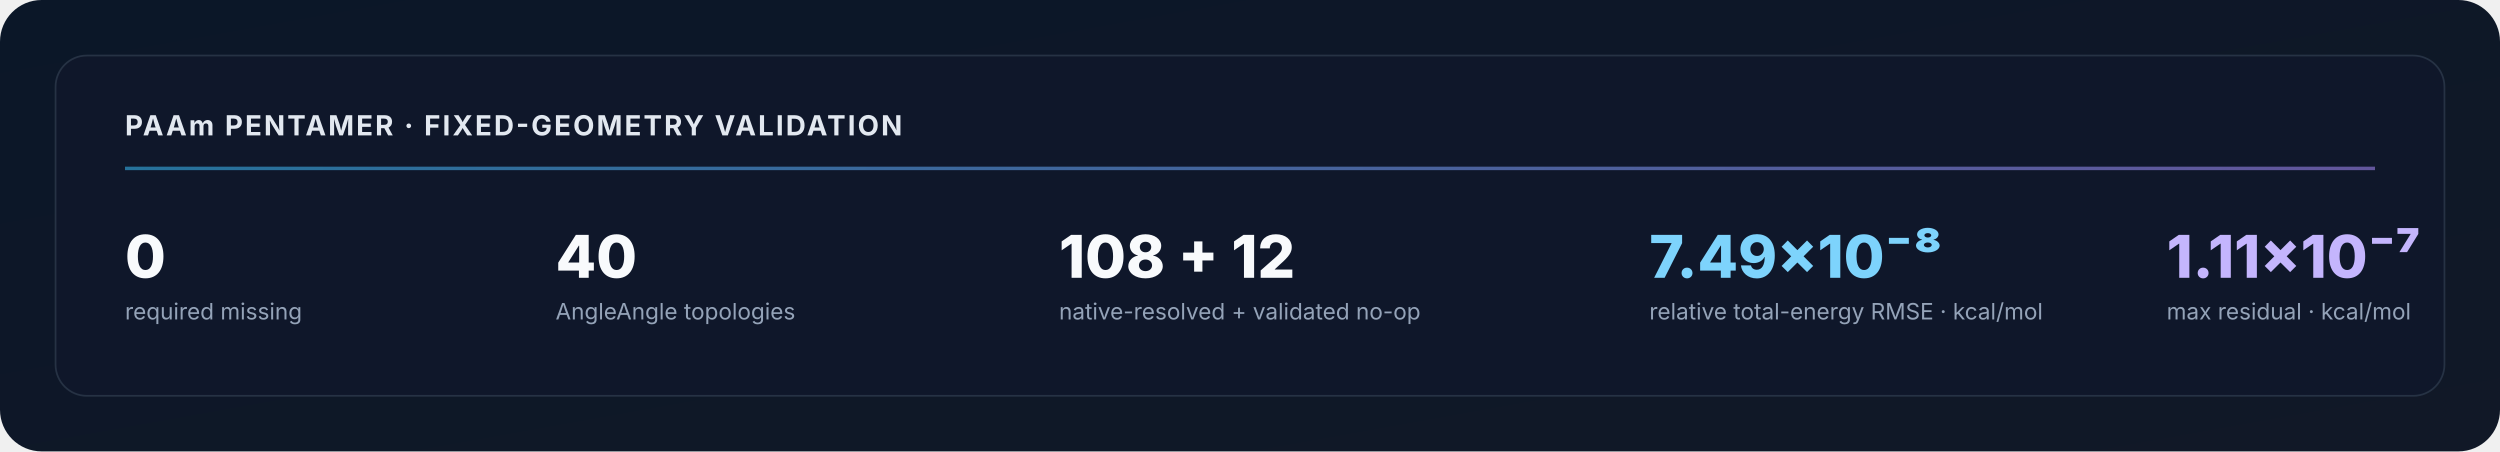
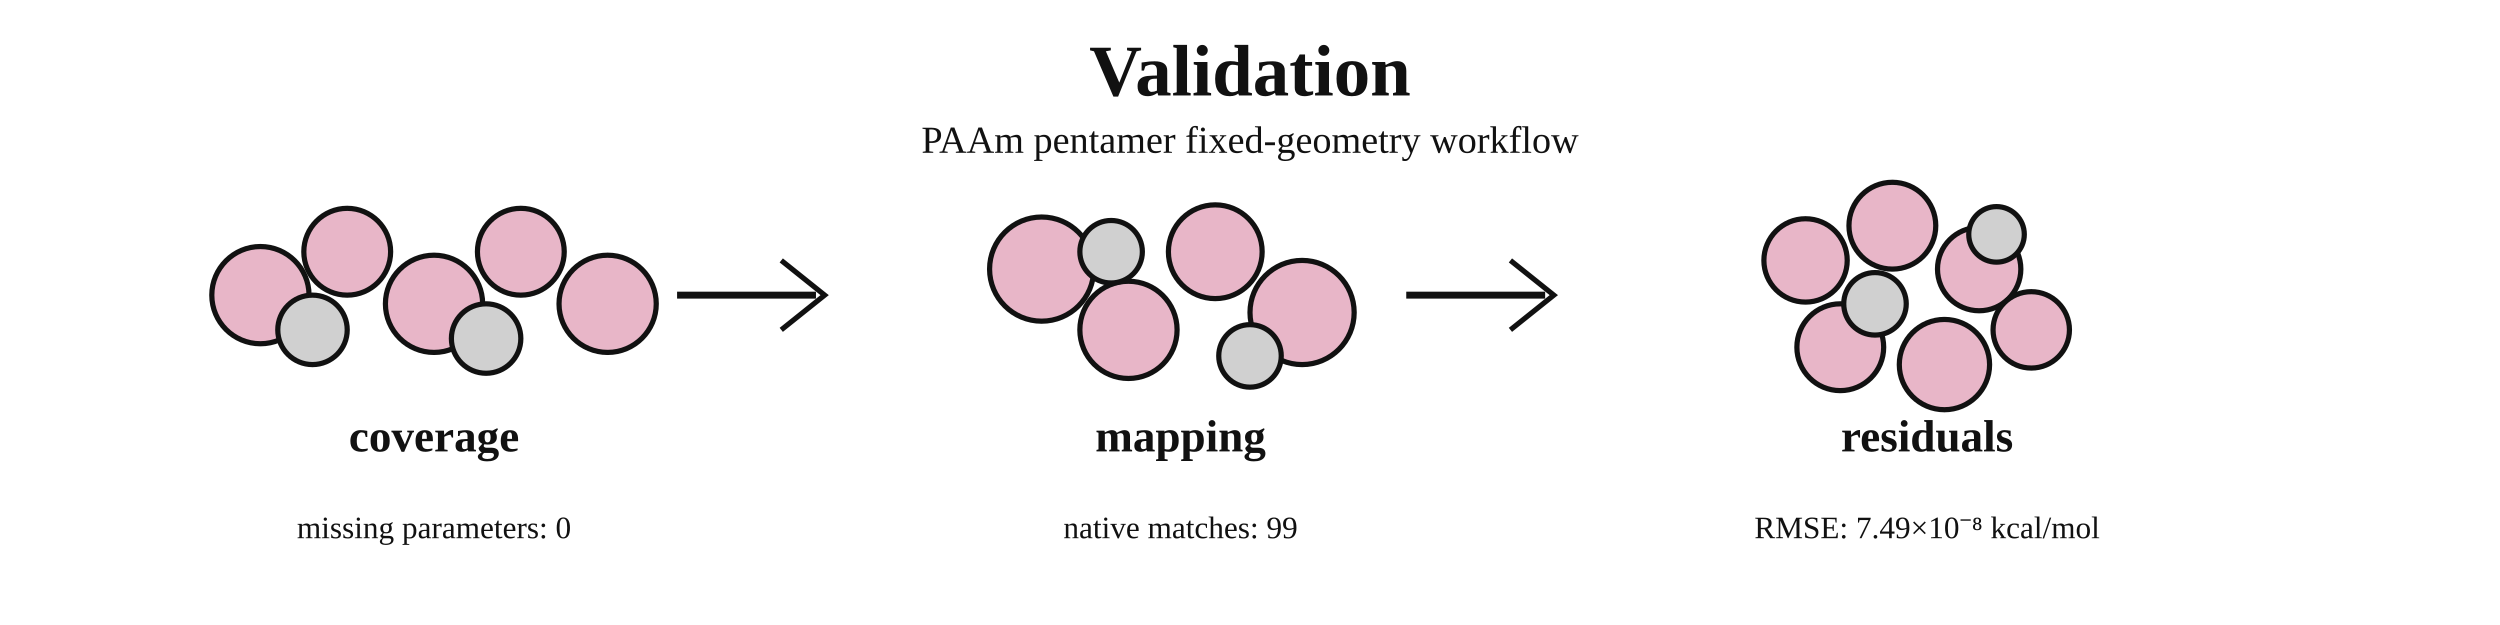
- <svg xmlns="http://www.w3.org/2000/svg" width="1440" height="260" viewBox="0 0 1440 260" role="img" aria-labelledby="title desc">
-   <defs>
-     <linearGradient id="panel" x1="0" y1="0" x2="1" y2="1">
-       <stop offset="0" stop-color="#0b1728" />
-       <stop offset="1" stop-color="#111827" />
-     </linearGradient>
-     <linearGradient id="line" x1="0" y1="0" x2="1" y2="0">
-       <stop offset="0" stop-color="#38bdf8" />
-       <stop offset="1" stop-color="#a78bfa" />
-     </linearGradient>
-   </defs>
-   <rect width="1440" height="260" rx="24" fill="url(#panel)" />
-   <rect x="32" y="32" width="1376" height="196" rx="18" fill="#0f172a" stroke="#263244" />
-   <text x="72" y="78" fill="#e2e8f0" font-family="Inter, ui-sans-serif, system-ui" font-size="16" font-weight="700" letter-spacing="1.2">PAAm PENTAMER · FIXED-GEOMETRY VALIDATION</text>
-   <rect x="72" y="96" width="1296" height="2" fill="url(#line)" opacity="0.55" />
-   <g font-family="Inter, ui-sans-serif, system-ui">
-     <g transform="translate(72,126)">
-       <text x="0" y="34" fill="#f8fafc" font-size="34" font-weight="760">0</text>
-       <text x="0" y="58" fill="#94a3b8" font-size="13">required missing</text>
+ <svg xmlns="http://www.w3.org/2000/svg" width="1440" height="360" viewBox="0 0 1440 360" role="img" aria-labelledby="title desc">
+   <rect width="1440" height="360" fill="white" />
+   <g font-family="Times New Roman, Times, serif" fill="#111111">
+     <text x="720" y="55" text-anchor="middle" font-size="42" font-weight="700">Validation</text>
+     <text x="720" y="88" text-anchor="middle" font-size="22">PAAm pentamer fixed-geometry workflow</text>
+   </g>
+   <g stroke="#111111" stroke-width="3">
+     <g fill="#e8b6c8">
+       <circle cx="150" cy="170" r="28" />
+       <circle cx="200" cy="145" r="25" />
+       <circle cx="250" cy="175" r="28" />
+       <circle cx="300" cy="145" r="25" />
+       <circle cx="350" cy="175" r="28" />
    </g>
-     <g transform="translate(320,126)">
-       <text x="0" y="34" fill="#f8fafc" font-size="34" font-weight="760">40</text>
-       <text x="0" y="58" fill="#94a3b8" font-size="13">AngleAngle topologies</text>
+     <g fill="#d0d0d0">
+       <circle cx="180" cy="190" r="20" />
+       <circle cx="280" cy="195" r="20" />
    </g>
-     <g transform="translate(610,126)">
-       <text x="0" y="34" fill="#f8fafc" font-size="34" font-weight="760">108 + 12</text>
-       <text x="0" y="58" fill="#94a3b8" font-size="13">native-resolved + validated no-op</text>
+     <path d="M390 170 H470" fill="none" stroke-width="4" />
+     <path d="M450 150 L475 170 L450 190" fill="none" />
+     <g fill="#e8b6c8">
+       <circle cx="600" cy="155" r="30" />
+       <circle cx="650" cy="190" r="28" />
+       <circle cx="700" cy="145" r="27" />
+       <circle cx="750" cy="180" r="30" />
    </g>
-     <g transform="translate(950,126)">
-       <text x="0" y="34" fill="#7dd3fc" font-size="34" font-weight="760">7.49×10⁻⁸</text>
-       <text x="0" y="58" fill="#94a3b8" font-size="13">relative total-energy RMSE · kcal/mol</text>
+     <g fill="#d0d0d0">
+       <circle cx="640" cy="145" r="18" />
+       <circle cx="720" cy="205" r="18" />
    </g>
-     <g transform="translate(1248,126)">
-       <text x="0" y="34" fill="#c4b5fd" font-size="34" font-weight="760">1.11×10⁻⁷</text>
-       <text x="0" y="58" fill="#94a3b8" font-size="13">max residual · kcal/mol</text>
+     <path d="M810 170 H890" fill="none" stroke-width="4" />
+     <path d="M870 150 L895 170 L870 190" fill="none" />
+     <g fill="#e8b6c8">
+       <circle cx="1040" cy="150" r="24" />
+       <circle cx="1090" cy="130" r="25" />
+       <circle cx="1140" cy="155" r="24" />
+       <circle cx="1060" cy="200" r="25" />
+       <circle cx="1120" cy="210" r="26" />
+       <circle cx="1170" cy="190" r="22" />
+     </g>
+     <g fill="#d0d0d0">
+       <circle cx="1080" cy="175" r="18" />
+       <circle cx="1150" cy="135" r="16" />
    </g>
  </g>
+   <g font-family="Times New Roman, Times, serif" text-anchor="middle" fill="#111111">
+     <text x="250" y="260" font-size="26" font-weight="700">coverage</text>
+     <text x="680" y="260" font-size="26" font-weight="700">mapping</text>
+     <text x="1110" y="260" font-size="26" font-weight="700">residuals</text>
+     <text x="250" y="310" font-size="18">missing parameters: 0</text>
+     <text x="680" y="310" font-size="18">native matches: 99</text>
+     <text x="1110" y="310" font-size="18">RMSE: 7.49×10⁻⁸ kcal/mol</text>
+   </g>
</svg>
